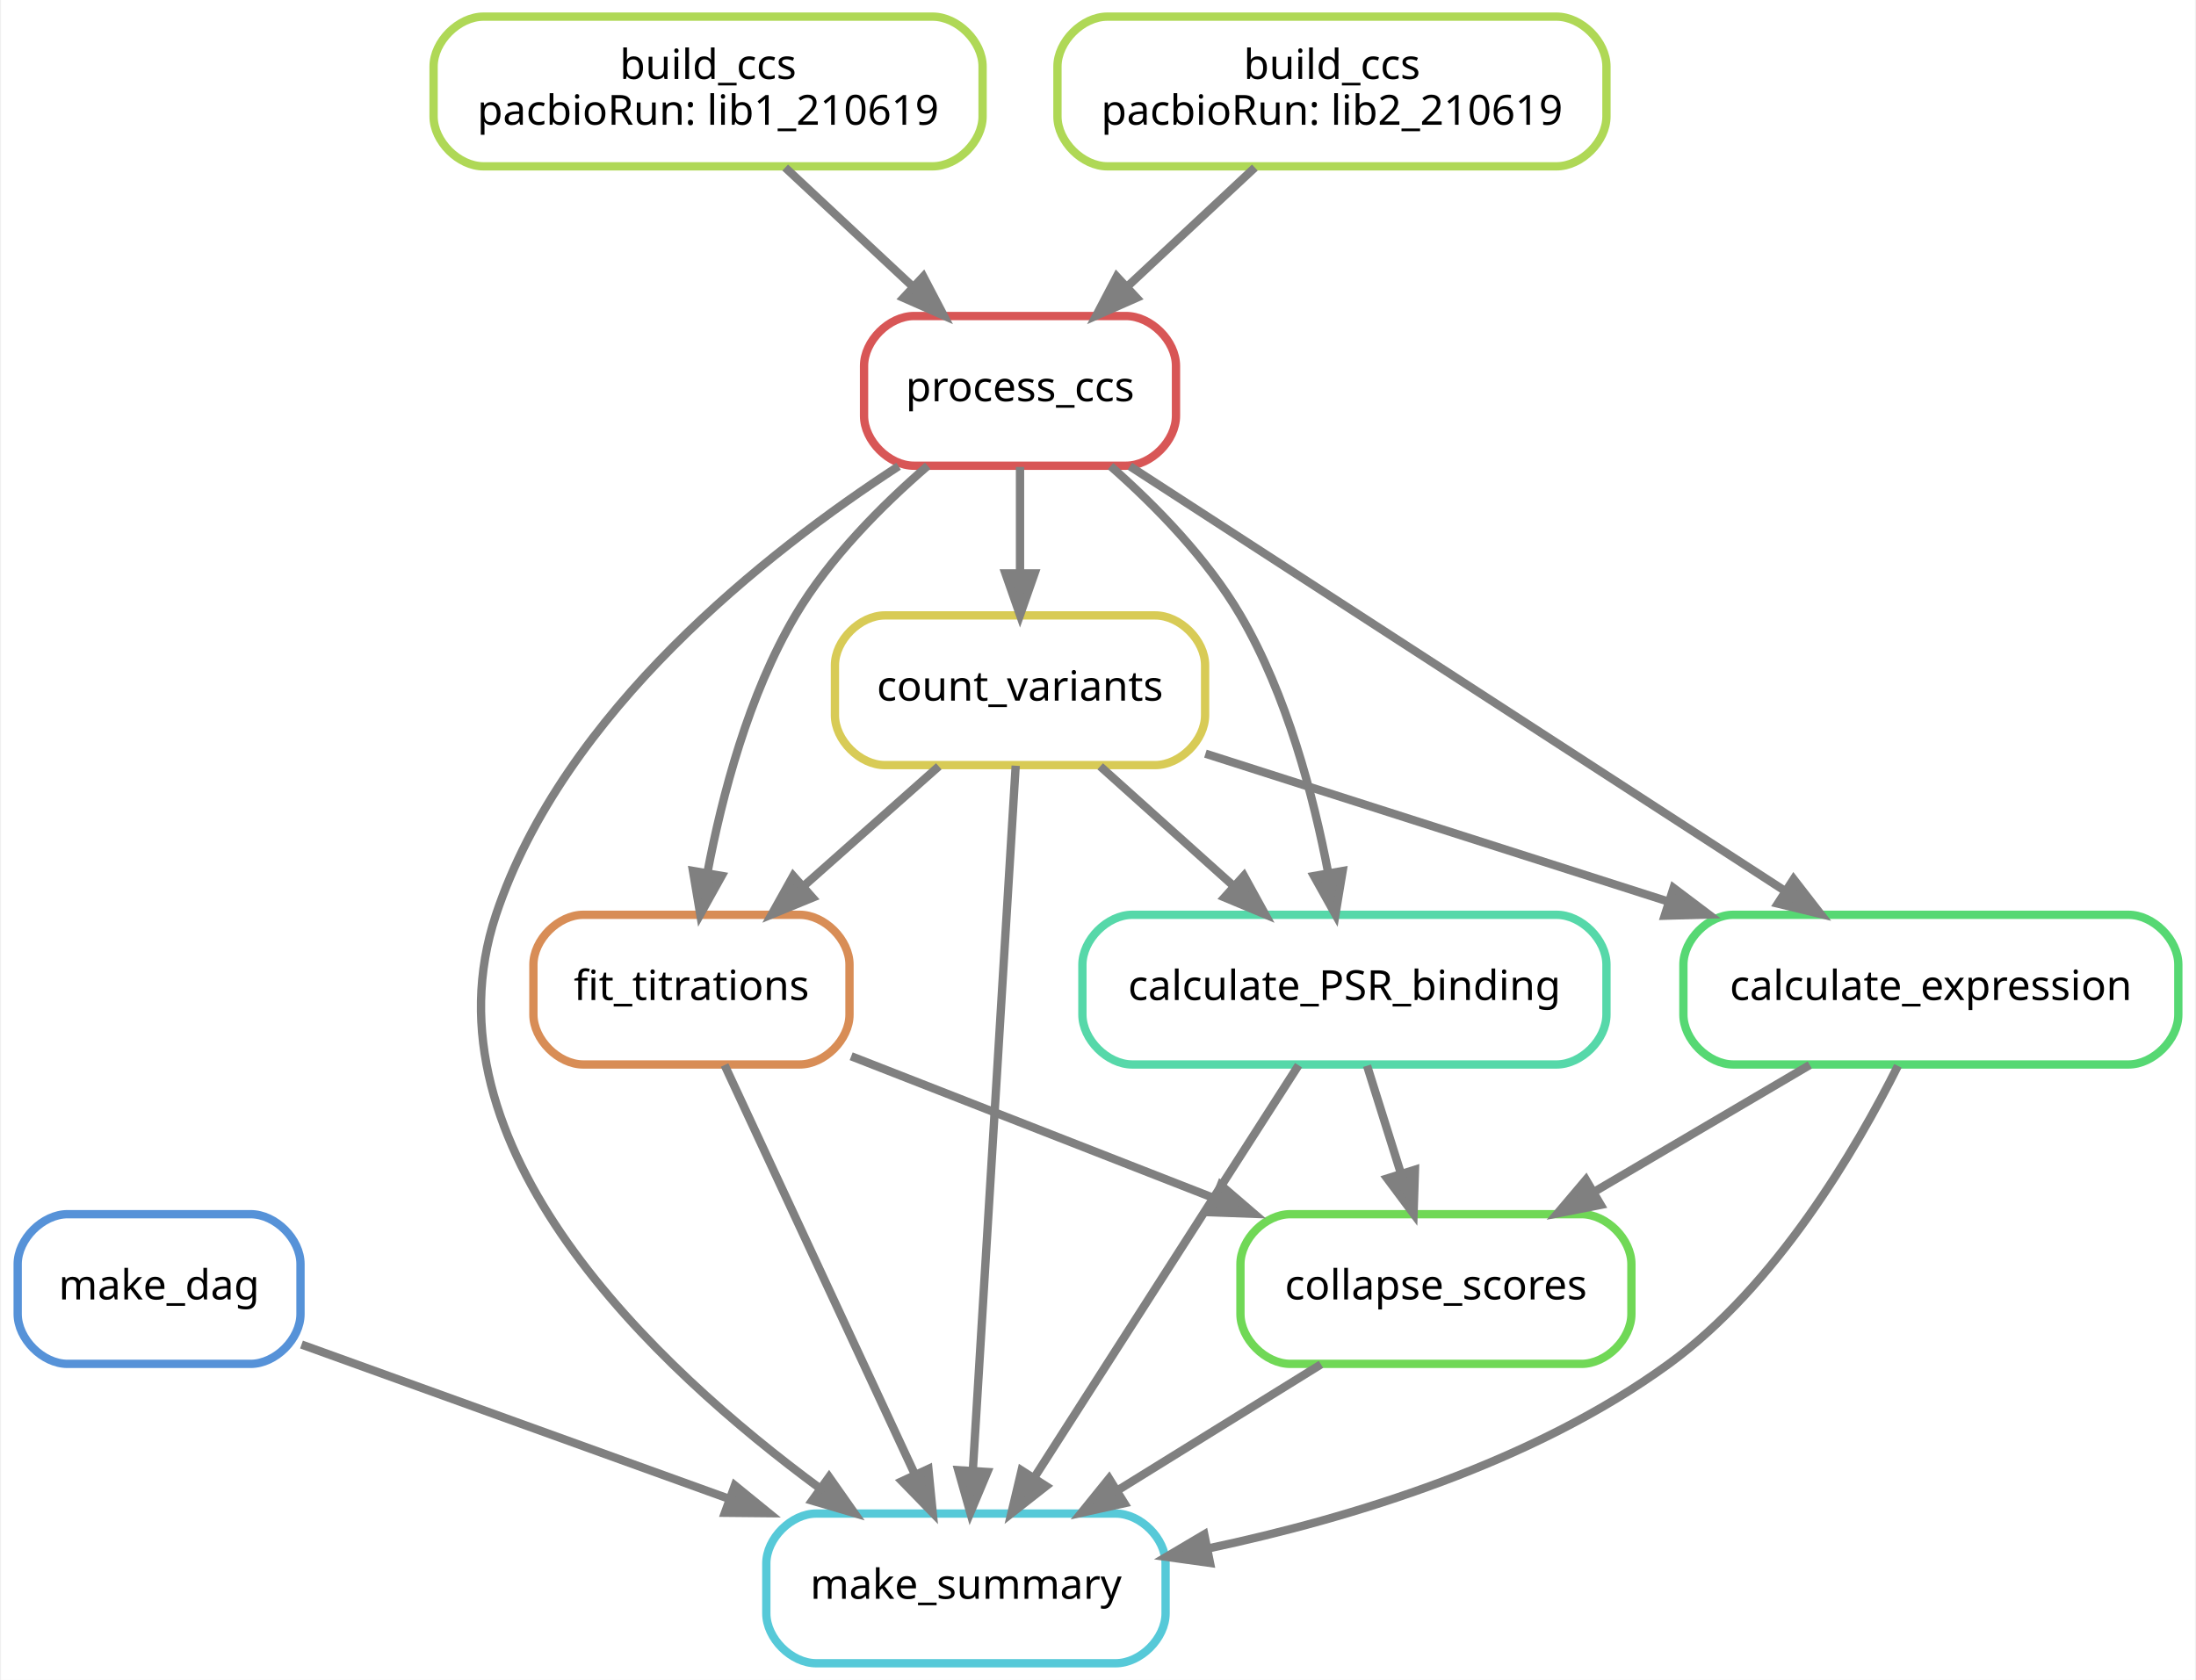
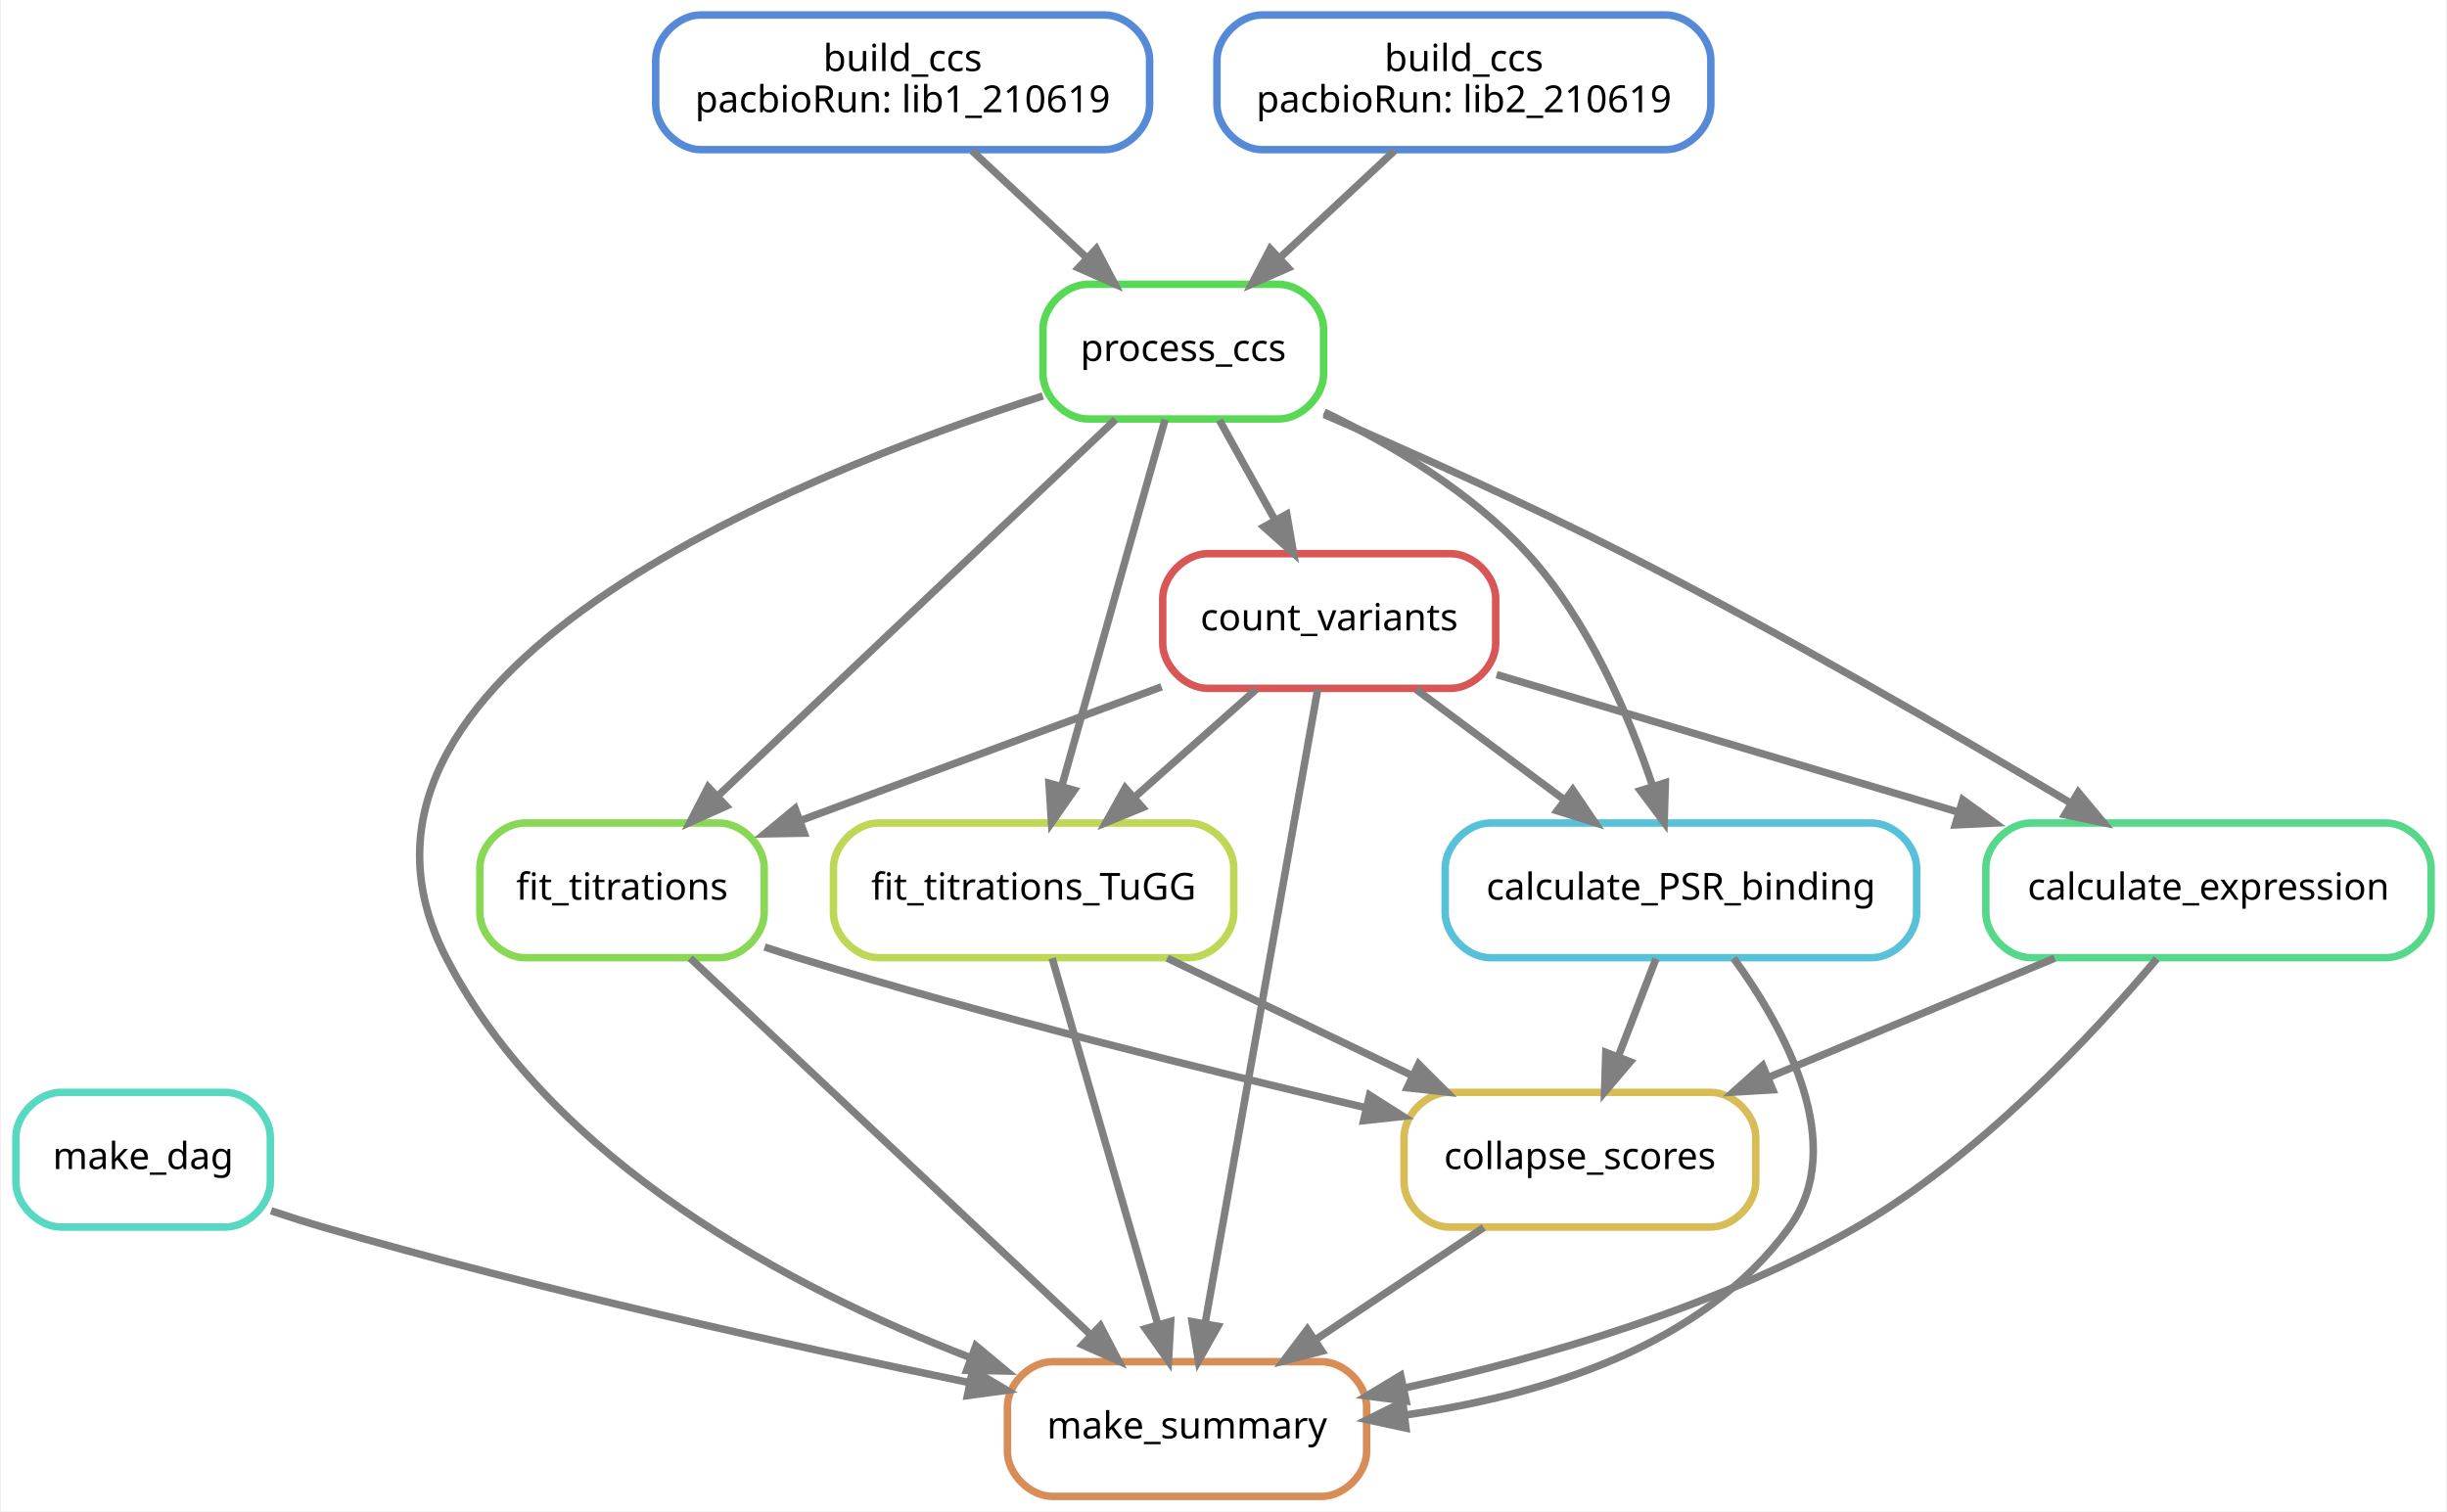
- <svg xmlns="http://www.w3.org/2000/svg" width="528pt" height="404pt" viewBox="0.00 0.00 527.50 404.00">
+ <svg xmlns="http://www.w3.org/2000/svg" width="654pt" height="404pt" viewBox="0.00 0.00 653.50 404.00">
  <g id="graph0" class="graph" transform="scale(1 1) rotate(0) translate(4 400)">
-     <polygon fill="white" stroke="transparent" points="-4,4 -4,-400 523.5,-400 523.5,4 -4,4" />
+     <polygon fill="white" stroke="transparent" points="-4,4 -4,-400 649.5,-400 649.5,4 -4,4" />
    <g id="node1" class="node">
-       <path fill="none" stroke="#56c9d8" stroke-width="2" d="M264,-36C264,-36 192,-36 192,-36 186,-36 180,-30 180,-24 180,-24 180,-12 180,-12 180,-6 186,0 192,0 192,0 264,0 264,0 270,0 276,-6 276,-12 276,-12 276,-24 276,-24 276,-30 270,-36 264,-36" />
-       <text text-anchor="middle" x="228" y="-15.5" font-family="sans" font-size="10.00">make_summary</text>
+       <path fill="none" stroke="#d88d56" stroke-width="2" d="M349,-36C349,-36 277,-36 277,-36 271,-36 265,-30 265,-24 265,-24 265,-12 265,-12 265,-6 271,0 277,0 277,0 349,0 349,0 355,0 361,-6 361,-12 361,-12 361,-24 361,-24 361,-30 355,-36 349,-36" />
+       <text text-anchor="middle" x="313" y="-15.5" font-family="sans" font-size="10.00">make_summary</text>
    </g>
    <g id="node2" class="node">
-       <path fill="none" stroke="#5692d8" stroke-width="2" d="M56,-108C56,-108 12,-108 12,-108 6,-108 0,-102 0,-96 0,-96 0,-84 0,-84 0,-78 6,-72 12,-72 12,-72 56,-72 56,-72 62,-72 68,-78 68,-84 68,-84 68,-96 68,-96 68,-102 62,-108 56,-108" />
+       <path fill="none" stroke="#56d8c1" stroke-width="2" d="M56,-108C56,-108 12,-108 12,-108 6,-108 0,-102 0,-96 0,-96 0,-84 0,-84 0,-78 6,-72 12,-72 12,-72 56,-72 56,-72 62,-72 68,-78 68,-84 68,-84 68,-96 68,-96 68,-102 62,-108 56,-108" />
      <text text-anchor="middle" x="34" y="-87.5" font-family="sans" font-size="10.00">make_dag</text>
    </g>
    <g id="edge1" class="edge">
-       <path fill="none" stroke="grey" stroke-width="2" d="M68.24,-76.65C96.65,-66.39 137.66,-51.6 171.01,-39.56" />
-       <polygon fill="grey" stroke="grey" stroke-width="2" points="172.43,-42.77 180.64,-36.09 170.05,-36.19 172.43,-42.77" />
+       <path fill="none" stroke="grey" stroke-width="2" d="M68.19,-76.35C72.81,-74.8 77.5,-73.31 82,-72 140.16,-55.09 207.81,-40.1 254.81,-30.42" />
+       <polygon fill="grey" stroke="grey" stroke-width="2" points="255.71,-33.81 264.81,-28.37 254.31,-26.95 255.71,-33.81" />
    </g>
    <g id="node3" class="node">
-       <path fill="none" stroke="#d85656" stroke-width="2" d="M266.5,-324C266.5,-324 215.5,-324 215.5,-324 209.5,-324 203.5,-318 203.5,-312 203.5,-312 203.5,-300 203.5,-300 203.5,-294 209.5,-288 215.5,-288 215.5,-288 266.5,-288 266.5,-288 272.5,-288 278.5,-294 278.5,-300 278.5,-300 278.5,-312 278.5,-312 278.5,-318 272.5,-324 266.5,-324" />
-       <text text-anchor="middle" x="241" y="-303.5" font-family="sans" font-size="10.00">process_ccs</text>
+       <path fill="none" stroke="#59d856" stroke-width="2" d="M337.5,-324C337.5,-324 286.5,-324 286.5,-324 280.5,-324 274.5,-318 274.5,-312 274.5,-312 274.5,-300 274.5,-300 274.5,-294 280.5,-288 286.5,-288 286.5,-288 337.5,-288 337.5,-288 343.5,-288 349.5,-294 349.5,-300 349.5,-300 349.5,-312 349.5,-312 349.5,-318 343.5,-324 337.5,-324" />
+       <text text-anchor="middle" x="312" y="-303.5" font-family="sans" font-size="10.00">process_ccs</text>
    </g>
    <g id="edge2" class="edge">
-       <path fill="none" stroke="grey" stroke-width="2" d="M211.8,-287.88C179.93,-267.14 131.27,-228.82 115,-180 96.5,-124.5 153.36,-71.18 193.01,-41.98" />
-       <polygon fill="grey" stroke="grey" stroke-width="2" points="195.09,-44.79 201.18,-36.12 191.01,-39.11 195.09,-44.79" />
+       <path fill="none" stroke="grey" stroke-width="2" d="M274.46,-294.15C207.07,-272.53 76.06,-219.59 115,-144 143.22,-89.23 207.42,-55.5 255.11,-37.09" />
+       <polygon fill="grey" stroke="grey" stroke-width="2" points="256.57,-40.28 264.72,-33.5 254.13,-33.72 256.57,-40.28" />
    </g>
    <g id="node6" class="node">
-       <path fill="none" stroke="#d8cb56" stroke-width="2" d="M273.5,-252C273.5,-252 208.5,-252 208.5,-252 202.5,-252 196.5,-246 196.5,-240 196.5,-240 196.5,-228 196.5,-228 196.5,-222 202.5,-216 208.5,-216 208.5,-216 273.5,-216 273.5,-216 279.5,-216 285.5,-222 285.5,-228 285.5,-228 285.5,-240 285.5,-240 285.5,-246 279.5,-252 273.5,-252" />
-       <text text-anchor="middle" x="241" y="-231.5" font-family="sans" font-size="10.00">count_variants</text>
+       <path fill="none" stroke="#d85656" stroke-width="2" d="M383.5,-252C383.5,-252 318.5,-252 318.5,-252 312.5,-252 306.5,-246 306.5,-240 306.5,-240 306.5,-228 306.5,-228 306.5,-222 312.5,-216 318.5,-216 318.5,-216 383.5,-216 383.5,-216 389.5,-216 395.5,-222 395.5,-228 395.5,-228 395.5,-240 395.5,-240 395.5,-246 389.5,-252 383.5,-252" />
+       <text text-anchor="middle" x="351" y="-231.5" font-family="sans" font-size="10.00">count_variants</text>
+     </g>
+     <g id="edge11" class="edge">
+       <path fill="none" stroke="grey" stroke-width="2" d="M321.64,-287.7C326.13,-279.64 331.56,-269.89 336.52,-260.98" />
+       <polygon fill="grey" stroke="grey" stroke-width="2" points="339.66,-262.54 341.47,-252.1 333.55,-259.14 339.66,-262.54" />
+     </g>
+     <g id="node7" class="node">
+       <path fill="none" stroke="#88d856" stroke-width="2" d="M188,-180C188,-180 136,-180 136,-180 130,-180 124,-174 124,-168 124,-168 124,-156 124,-156 124,-150 130,-144 136,-144 136,-144 188,-144 188,-144 194,-144 200,-150 200,-156 200,-156 200,-168 200,-168 200,-174 194,-180 188,-180" />
+       <text text-anchor="middle" x="162" y="-159.5" font-family="sans" font-size="10.00">fit_titrations</text>
+     </g>
+     <g id="edge12" class="edge">
+       <path fill="none" stroke="grey" stroke-width="2" d="M293.91,-287.87C267.44,-262.82 218.04,-216.05 187.78,-187.41" />
+       <polygon fill="grey" stroke="grey" stroke-width="2" points="189.83,-184.52 180.16,-180.19 185.01,-189.61 189.83,-184.52" />
+     </g>
+     <g id="node8" class="node">
+       <path fill="none" stroke="#bed856" stroke-width="2" d="M313.5,-180C313.5,-180 230.5,-180 230.5,-180 224.5,-180 218.5,-174 218.5,-168 218.5,-168 218.5,-156 218.5,-156 218.5,-150 224.5,-144 230.5,-144 230.5,-144 313.5,-144 313.5,-144 319.5,-144 325.5,-150 325.5,-156 325.5,-156 325.5,-168 325.5,-168 325.5,-174 319.5,-180 313.5,-180" />
+       <text text-anchor="middle" x="272" y="-159.5" font-family="sans" font-size="10.00">fit_titrations_TuGG</text>
+     </g>
+     <g id="edge14" class="edge">
+       <path fill="none" stroke="grey" stroke-width="2" d="M307.13,-287.82C304.19,-277.45 300.37,-263.97 297,-252 291.1,-231.08 284.45,-207.39 279.49,-189.71" />
+       <polygon fill="grey" stroke="grey" stroke-width="2" points="282.85,-188.75 276.78,-180.06 276.11,-190.64 282.85,-188.75" />
+     </g>
+     <g id="node9" class="node">
+       <path fill="none" stroke="#56c1d8" stroke-width="2" d="M496,-180C496,-180 394,-180 394,-180 388,-180 382,-174 382,-168 382,-168 382,-156 382,-156 382,-150 388,-144 394,-144 394,-144 496,-144 496,-144 502,-144 508,-150 508,-156 508,-156 508,-168 508,-168 508,-174 502,-180 496,-180" />
+       <text text-anchor="middle" x="445" y="-159.5" font-family="sans" font-size="10.00">calculate_PSR_binding</text>
+     </g>
+     <g id="edge16" class="edge">
+       <path fill="none" stroke="grey" stroke-width="2" d="M349.68,-289.85C367.94,-281 389.09,-268.34 404,-252 420.24,-234.21 431.05,-208.89 437.48,-189.79" />
+       <polygon fill="grey" stroke="grey" stroke-width="2" points="440.84,-190.77 440.52,-180.18 434.17,-188.66 440.84,-190.77" />
+     </g>
+     <g id="node10" class="node">
+       <path fill="none" stroke="#56d88a" stroke-width="2" d="M633.5,-180C633.5,-180 538.5,-180 538.5,-180 532.5,-180 526.5,-174 526.5,-168 526.5,-168 526.5,-156 526.5,-156 526.5,-150 532.5,-144 538.5,-144 538.5,-144 633.5,-144 633.5,-144 639.5,-144 645.5,-150 645.5,-156 645.5,-156 645.5,-168 645.5,-168 645.5,-174 639.5,-180 633.5,-180" />
+       <text text-anchor="middle" x="586" y="-159.5" font-family="sans" font-size="10.00">calculate_expression</text>
+     </g>
+     <g id="edge18" class="edge">
+       <path fill="none" stroke="grey" stroke-width="2" d="M349.64,-289.2C373.03,-279.1 403.57,-265.43 430,-252 471.62,-230.84 517.91,-203.99 549.18,-185.34" />
+       <polygon fill="grey" stroke="grey" stroke-width="2" points="551.2,-188.21 557.98,-180.07 547.61,-182.21 551.2,-188.21" />
+     </g>
+     <g id="node4" class="node">
+       <path fill="none" stroke="#568ad8" stroke-width="2" d="M291,-396C291,-396 183,-396 183,-396 177,-396 171,-390 171,-384 171,-384 171,-372 171,-372 171,-366 177,-360 183,-360 183,-360 291,-360 291,-360 297,-360 303,-366 303,-372 303,-372 303,-384 303,-384 303,-390 297,-396 291,-396" />
+       <text text-anchor="middle" x="237" y="-381" font-family="sans" font-size="10.00">build_ccs</text>
+       <text text-anchor="middle" x="237" y="-370" font-family="sans" font-size="10.00">pacbioRun: lib1_210619</text>
+     </g>
+     <g id="edge9" class="edge">
+       <path fill="none" stroke="grey" stroke-width="2" d="M255.54,-359.7C264.8,-351.05 276.16,-340.45 286.26,-331.03" />
+       <polygon fill="grey" stroke="grey" stroke-width="2" points="288.75,-333.49 293.67,-324.1 283.98,-328.37 288.75,-333.49" />
+     </g>
+     <g id="node5" class="node">
+       <path fill="none" stroke="#568ad8" stroke-width="2" d="M441,-396C441,-396 333,-396 333,-396 327,-396 321,-390 321,-384 321,-384 321,-372 321,-372 321,-366 327,-360 333,-360 333,-360 441,-360 441,-360 447,-360 453,-366 453,-372 453,-372 453,-384 453,-384 453,-390 447,-396 441,-396" />
+       <text text-anchor="middle" x="387" y="-381" font-family="sans" font-size="10.00">build_ccs</text>
+       <text text-anchor="middle" x="387" y="-370" font-family="sans" font-size="10.00">pacbioRun: lib2_210619</text>
    </g>
    <g id="edge10" class="edge">
-       <path fill="none" stroke="grey" stroke-width="2" d="M241,-287.7C241,-279.98 241,-270.71 241,-262.11" />
-       <polygon fill="grey" stroke="grey" stroke-width="2" points="244.5,-262.1 241,-252.1 237.5,-262.1 244.5,-262.1" />
+       <path fill="none" stroke="grey" stroke-width="2" d="M368.46,-359.7C359.2,-351.05 347.84,-340.45 337.74,-331.03" />
+       <polygon fill="grey" stroke="grey" stroke-width="2" points="340.02,-328.37 330.33,-324.1 335.25,-333.49 340.02,-328.37" />
    </g>
-     <g id="node7" class="node">
-       <path fill="none" stroke="#d88d56" stroke-width="2" d="M188,-180C188,-180 136,-180 136,-180 130,-180 124,-174 124,-168 124,-168 124,-156 124,-156 124,-150 130,-144 136,-144 136,-144 188,-144 188,-144 194,-144 200,-150 200,-156 200,-156 200,-168 200,-168 200,-174 194,-180 188,-180" />
-       <text text-anchor="middle" x="162" y="-159.5" font-family="sans" font-size="10.00">fit_titrations</text>
-     </g>
-     <g id="edge11" class="edge">
-       <path fill="none" stroke="grey" stroke-width="2" d="M218.81,-287.97C207.81,-278.48 195.16,-265.79 187,-252 175.73,-232.95 169.34,-208.59 165.85,-190.17" />
-       <polygon fill="grey" stroke="grey" stroke-width="2" points="169.27,-189.36 164.12,-180.1 162.37,-190.55 169.27,-189.36" />
-     </g>
-     <g id="node8" class="node">
-       <path fill="none" stroke="#56d8a9" stroke-width="2" d="M370,-180C370,-180 268,-180 268,-180 262,-180 256,-174 256,-168 256,-168 256,-156 256,-156 256,-150 262,-144 268,-144 268,-144 370,-144 370,-144 376,-144 382,-150 382,-156 382,-156 382,-168 382,-168 382,-174 376,-180 370,-180" />
-       <text text-anchor="middle" x="319" y="-159.5" font-family="sans" font-size="10.00">calculate_PSR_binding</text>
+     <g id="edge3" class="edge">
+       <path fill="none" stroke="grey" stroke-width="2" d="M347.95,-215.85C341.37,-178.75 325.75,-90.81 317.81,-46.1" />
+       <polygon fill="grey" stroke="grey" stroke-width="2" points="321.25,-45.47 316.06,-36.23 314.36,-46.69 321.25,-45.47" />
    </g>
    <g id="edge13" class="edge">
-       <path fill="none" stroke="grey" stroke-width="2" d="M262.77,-287.9C273.57,-278.38 285.98,-265.7 294,-252 305.18,-232.9 311.57,-208.54 315.09,-190.14" />
-       <polygon fill="grey" stroke="grey" stroke-width="2" points="318.57,-190.53 316.84,-180.08 311.68,-189.33 318.57,-190.53" />
-     </g>
-     <g id="node9" class="node">
-       <path fill="none" stroke="#56d873" stroke-width="2" d="M507.5,-180C507.5,-180 412.5,-180 412.5,-180 406.5,-180 400.5,-174 400.5,-168 400.5,-168 400.5,-156 400.5,-156 400.5,-150 406.5,-144 412.5,-144 412.5,-144 507.5,-144 507.5,-144 513.5,-144 519.5,-150 519.5,-156 519.5,-156 519.5,-168 519.5,-168 519.5,-174 513.5,-180 507.5,-180" />
-       <text text-anchor="middle" x="460" y="-159.5" font-family="sans" font-size="10.00">calculate_expression</text>
+       <path fill="none" stroke="grey" stroke-width="2" d="M306.21,-216.41C277.18,-205.66 239.4,-191.67 209.79,-180.7" />
+       <polygon fill="grey" stroke="grey" stroke-width="2" points="210.68,-177.3 200.09,-177.11 208.25,-183.86 210.68,-177.3" />
    </g>
    <g id="edge15" class="edge">
-       <path fill="none" stroke="grey" stroke-width="2" d="M267.42,-287.87C306.8,-262.34 380.95,-214.25 424.87,-185.78" />
-       <polygon fill="grey" stroke="grey" stroke-width="2" points="427,-188.57 433.49,-180.19 423.2,-182.69 427,-188.57" />
+       <path fill="none" stroke="grey" stroke-width="2" d="M331.47,-215.7C321.62,-206.97 309.51,-196.24 298.8,-186.75" />
+       <polygon fill="grey" stroke="grey" stroke-width="2" points="301.11,-184.12 291.3,-180.1 296.47,-189.36 301.11,-184.12" />
    </g>
-     <g id="node4" class="node">
-       <path fill="none" stroke="#afd856" stroke-width="2" d="M220,-396C220,-396 112,-396 112,-396 106,-396 100,-390 100,-384 100,-384 100,-372 100,-372 100,-366 106,-360 112,-360 112,-360 220,-360 220,-360 226,-360 232,-366 232,-372 232,-372 232,-384 232,-384 232,-390 226,-396 220,-396" />
-       <text text-anchor="middle" x="166" y="-381" font-family="sans" font-size="10.00">build_ccs</text>
-       <text text-anchor="middle" x="166" y="-370" font-family="sans" font-size="10.00">pacbioRun: lib1_210619</text>
+     <g id="edge17" class="edge">
+       <path fill="none" stroke="grey" stroke-width="2" d="M374.24,-215.7C386.19,-206.8 400.92,-195.82 413.85,-186.2" />
+       <polygon fill="grey" stroke="grey" stroke-width="2" points="416.1,-188.88 422.03,-180.1 411.92,-183.27 416.1,-188.88" />
+     </g>
+     <g id="edge19" class="edge">
+       <path fill="none" stroke="grey" stroke-width="2" d="M395.75,-219.67C430.62,-209.28 479.57,-194.7 519.09,-182.93" />
+       <polygon fill="grey" stroke="grey" stroke-width="2" points="520.34,-186.21 528.92,-180 518.34,-179.5 520.34,-186.21" />
+     </g>
+     <g id="edge4" class="edge">
+       <path fill="none" stroke="grey" stroke-width="2" d="M180.21,-143.87C206.97,-118.71 257.01,-71.65 287.43,-43.04" />
+       <polygon fill="grey" stroke="grey" stroke-width="2" points="289.83,-45.59 294.72,-36.19 285.04,-40.49 289.83,-45.59" />
+     </g>
+     <g id="node11" class="node">
+       <path fill="none" stroke="#d8bc56" stroke-width="2" d="M453,-108C453,-108 383,-108 383,-108 377,-108 371,-102 371,-96 371,-96 371,-84 371,-84 371,-78 377,-72 383,-72 383,-72 453,-72 453,-72 459,-72 465,-78 465,-84 465,-84 465,-96 465,-96 465,-102 459,-108 453,-108" />
+       <text text-anchor="middle" x="418" y="-87.5" font-family="sans" font-size="10.00">collapse_scores</text>
+     </g>
+     <g id="edge20" class="edge">
+       <path fill="none" stroke="grey" stroke-width="2" d="M200.11,-146.86C203.11,-145.86 206.1,-144.89 209,-144 259.86,-128.4 318.65,-113.78 360.9,-103.87" />
+       <polygon fill="grey" stroke="grey" stroke-width="2" points="361.79,-107.26 370.73,-101.58 360.2,-100.44 361.79,-107.26" />
+     </g>
+     <g id="edge5" class="edge">
+       <path fill="none" stroke="grey" stroke-width="2" d="M276.95,-143.87C283.96,-119.56 296.88,-74.82 305.2,-46.01" />
+       <polygon fill="grey" stroke="grey" stroke-width="2" points="308.63,-46.77 308.04,-36.19 301.9,-44.83 308.63,-46.77" />
+     </g>
+     <g id="edge21" class="edge">
+       <path fill="none" stroke="grey" stroke-width="2" d="M307.72,-143.88C327.5,-134.39 352.27,-122.51 373.33,-112.42" />
+       <polygon fill="grey" stroke="grey" stroke-width="2" points="374.9,-115.55 382.4,-108.07 371.87,-109.24 374.9,-115.55" />
+     </g>
+     <g id="edge6" class="edge">
+       <path fill="none" stroke="grey" stroke-width="2" d="M459.1,-143.84C472.93,-124.79 489.81,-93.86 474,-72 450.76,-39.89 407.4,-26.89 371.53,-21.79" />
+       <polygon fill="grey" stroke="grey" stroke-width="2" points="371.51,-18.26 361.15,-20.5 370.65,-25.21 371.51,-18.26" />
+     </g>
+     <g id="edge23" class="edge">
+       <path fill="none" stroke="grey" stroke-width="2" d="M438.33,-143.7C435.29,-135.81 431.62,-126.3 428.24,-117.55" />
+       <polygon fill="grey" stroke="grey" stroke-width="2" points="431.46,-116.17 424.6,-108.1 424.93,-118.69 431.46,-116.17" />
+     </g>
+     <g id="edge7" class="edge">
+       <path fill="none" stroke="grey" stroke-width="2" d="M572.21,-143.72C555.33,-123.68 524.9,-90.97 492,-72 454.53,-50.4 407.48,-36.91 371.02,-28.96" />
+       <polygon fill="grey" stroke="grey" stroke-width="2" points="371.55,-25.49 361.04,-26.86 370.1,-32.34 371.55,-25.49" />
+     </g>
+     <g id="edge22" class="edge">
+       <path fill="none" stroke="grey" stroke-width="2" d="M544.9,-143.88C521.83,-134.26 492.86,-122.19 468.43,-112.01" />
+       <polygon fill="grey" stroke="grey" stroke-width="2" points="469.54,-108.68 458.96,-108.07 466.85,-115.15 469.54,-108.68" />
    </g>
    <g id="edge8" class="edge">
-       <path fill="none" stroke="grey" stroke-width="2" d="M184.54,-359.7C193.8,-351.05 205.16,-340.45 215.26,-331.03" />
-       <polygon fill="grey" stroke="grey" stroke-width="2" points="217.75,-333.49 222.67,-324.1 212.98,-328.37 217.75,-333.49" />
-     </g>
-     <g id="node5" class="node">
-       <path fill="none" stroke="#afd856" stroke-width="2" d="M370,-396C370,-396 262,-396 262,-396 256,-396 250,-390 250,-384 250,-384 250,-372 250,-372 250,-366 256,-360 262,-360 262,-360 370,-360 370,-360 376,-360 382,-366 382,-372 382,-372 382,-384 382,-384 382,-390 376,-396 370,-396" />
-       <text text-anchor="middle" x="316" y="-381" font-family="sans" font-size="10.00">build_ccs</text>
-       <text text-anchor="middle" x="316" y="-370" font-family="sans" font-size="10.00">pacbioRun: lib2_210619</text>
-     </g>
-     <g id="edge9" class="edge">
-       <path fill="none" stroke="grey" stroke-width="2" d="M297.46,-359.7C288.2,-351.05 276.84,-340.45 266.74,-331.03" />
-       <polygon fill="grey" stroke="grey" stroke-width="2" points="269.02,-328.37 259.33,-324.1 264.25,-333.49 269.02,-328.37" />
-     </g>
-     <g id="edge3" class="edge">
-       <path fill="none" stroke="grey" stroke-width="2" d="M239.96,-215.85C237.71,-178.83 232.38,-91.18 229.66,-46.39" />
-       <polygon fill="grey" stroke="grey" stroke-width="2" points="233.15,-46 229.05,-36.23 226.16,-46.43 233.15,-46" />
-     </g>
-     <g id="edge12" class="edge">
-       <path fill="none" stroke="grey" stroke-width="2" d="M221.47,-215.7C211.62,-206.97 199.51,-196.24 188.8,-186.75" />
-       <polygon fill="grey" stroke="grey" stroke-width="2" points="191.11,-184.12 181.3,-180.1 186.47,-189.36 191.11,-184.12" />
-     </g>
-     <g id="edge14" class="edge">
-       <path fill="none" stroke="grey" stroke-width="2" d="M260.28,-215.7C269.92,-207.05 281.73,-196.45 292.23,-187.03" />
-       <polygon fill="grey" stroke="grey" stroke-width="2" points="294.84,-189.39 299.94,-180.1 290.16,-184.18 294.84,-189.39" />
-     </g>
-     <g id="edge16" class="edge">
-       <path fill="none" stroke="grey" stroke-width="2" d="M285.58,-218.75C317.59,-208.52 361.18,-194.59 396.78,-183.21" />
-       <polygon fill="grey" stroke="grey" stroke-width="2" points="398.13,-186.45 406.59,-180.07 396,-179.78 398.13,-186.45" />
-     </g>
-     <g id="edge4" class="edge">
-       <path fill="none" stroke="grey" stroke-width="2" d="M169.96,-143.87C181.36,-119.35 202.42,-74.03 215.8,-45.26" />
-       <polygon fill="grey" stroke="grey" stroke-width="2" points="218.97,-46.73 220.01,-36.19 212.62,-43.78 218.97,-46.73" />
-     </g>
-     <g id="node10" class="node">
-       <path fill="none" stroke="#70d856" stroke-width="2" d="M376,-108C376,-108 306,-108 306,-108 300,-108 294,-102 294,-96 294,-96 294,-84 294,-84 294,-78 300,-72 306,-72 306,-72 376,-72 376,-72 382,-72 388,-78 388,-84 388,-84 388,-96 388,-96 388,-102 382,-108 376,-108" />
-       <text text-anchor="middle" x="341" y="-87.5" font-family="sans" font-size="10.00">collapse_scores</text>
-     </g>
-     <g id="edge17" class="edge">
-       <path fill="none" stroke="grey" stroke-width="2" d="M200.4,-145.98C225.85,-136.03 259.6,-122.83 287.65,-111.86" />
-       <polygon fill="grey" stroke="grey" stroke-width="2" points="289.28,-114.99 297.31,-108.08 286.73,-108.47 289.28,-114.99" />
-     </g>
-     <g id="edge5" class="edge">
-       <path fill="none" stroke="grey" stroke-width="2" d="M307.97,-143.82C301.32,-133.45 292.67,-119.96 285,-108 271.34,-86.69 255.85,-62.5 244.47,-44.73" />
-       <polygon fill="grey" stroke="grey" stroke-width="2" points="247.26,-42.6 238.92,-36.06 241.37,-46.37 247.26,-42.6" />
-     </g>
-     <g id="edge19" class="edge">
-       <path fill="none" stroke="grey" stroke-width="2" d="M324.44,-143.7C326.89,-135.9 329.84,-126.51 332.57,-117.83" />
-       <polygon fill="grey" stroke="grey" stroke-width="2" points="335.96,-118.69 335.62,-108.1 329.29,-116.59 335.96,-118.69" />
-     </g>
-     <g id="edge6" class="edge">
-       <path fill="none" stroke="grey" stroke-width="2" d="M452.08,-143.67C442.03,-123.59 422.86,-90.83 397,-72 364.42,-48.28 320.9,-34.95 286.19,-27.6" />
-       <polygon fill="grey" stroke="grey" stroke-width="2" points="286.68,-24.13 276.18,-25.59 285.3,-30.99 286.68,-24.13" />
-     </g>
-     <g id="edge18" class="edge">
-       <path fill="none" stroke="grey" stroke-width="2" d="M430.89,-143.88C415.33,-134.72 395.98,-123.34 379.22,-113.48" />
-       <polygon fill="grey" stroke="grey" stroke-width="2" points="380.62,-110.24 370.22,-108.19 377.07,-116.28 380.62,-110.24" />
-     </g>
-     <g id="edge7" class="edge">
-       <path fill="none" stroke="grey" stroke-width="2" d="M313.36,-71.88C298.58,-62.72 280.21,-51.34 264.3,-41.48" />
-       <polygon fill="grey" stroke="grey" stroke-width="2" points="266.09,-38.48 255.75,-36.19 262.41,-44.43 266.09,-38.48" />
+       <path fill="none" stroke="grey" stroke-width="2" d="M392.31,-71.88C378.71,-62.81 361.83,-51.55 347.14,-41.76" />
+       <polygon fill="grey" stroke="grey" stroke-width="2" points="349.05,-38.82 338.78,-36.19 345.16,-44.65 349.05,-38.82" />
    </g>
  </g>
</svg>
